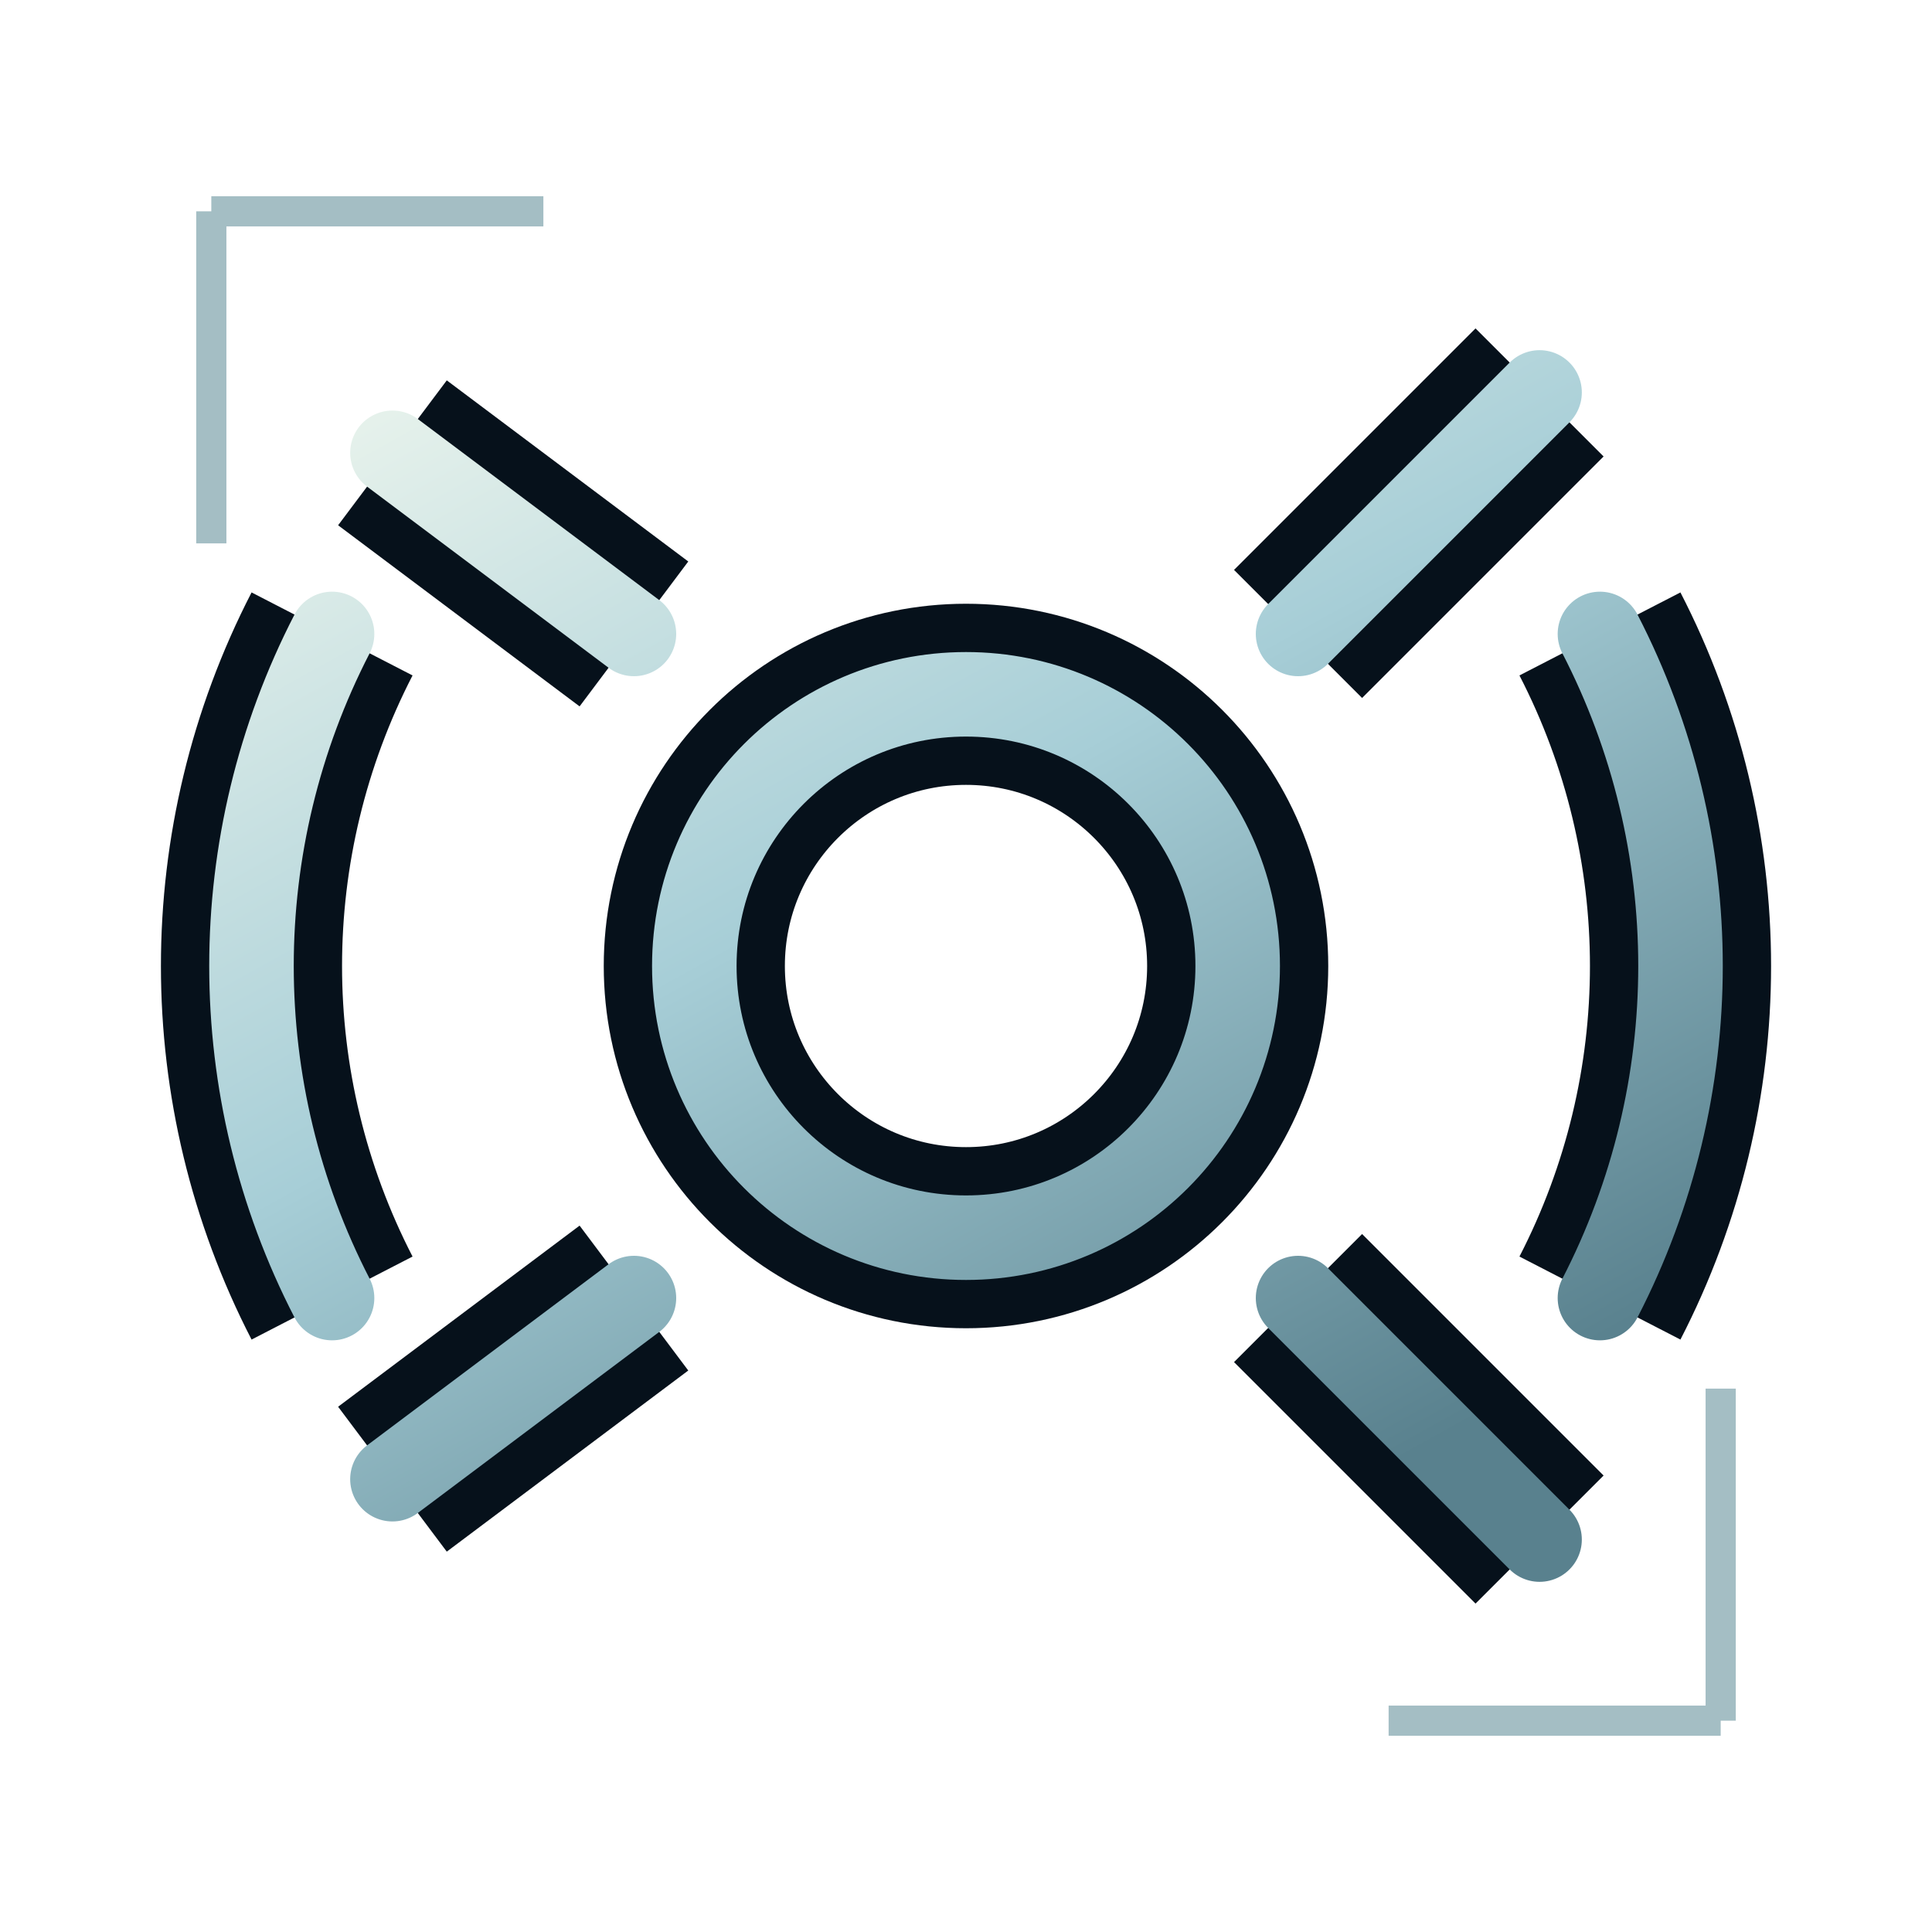
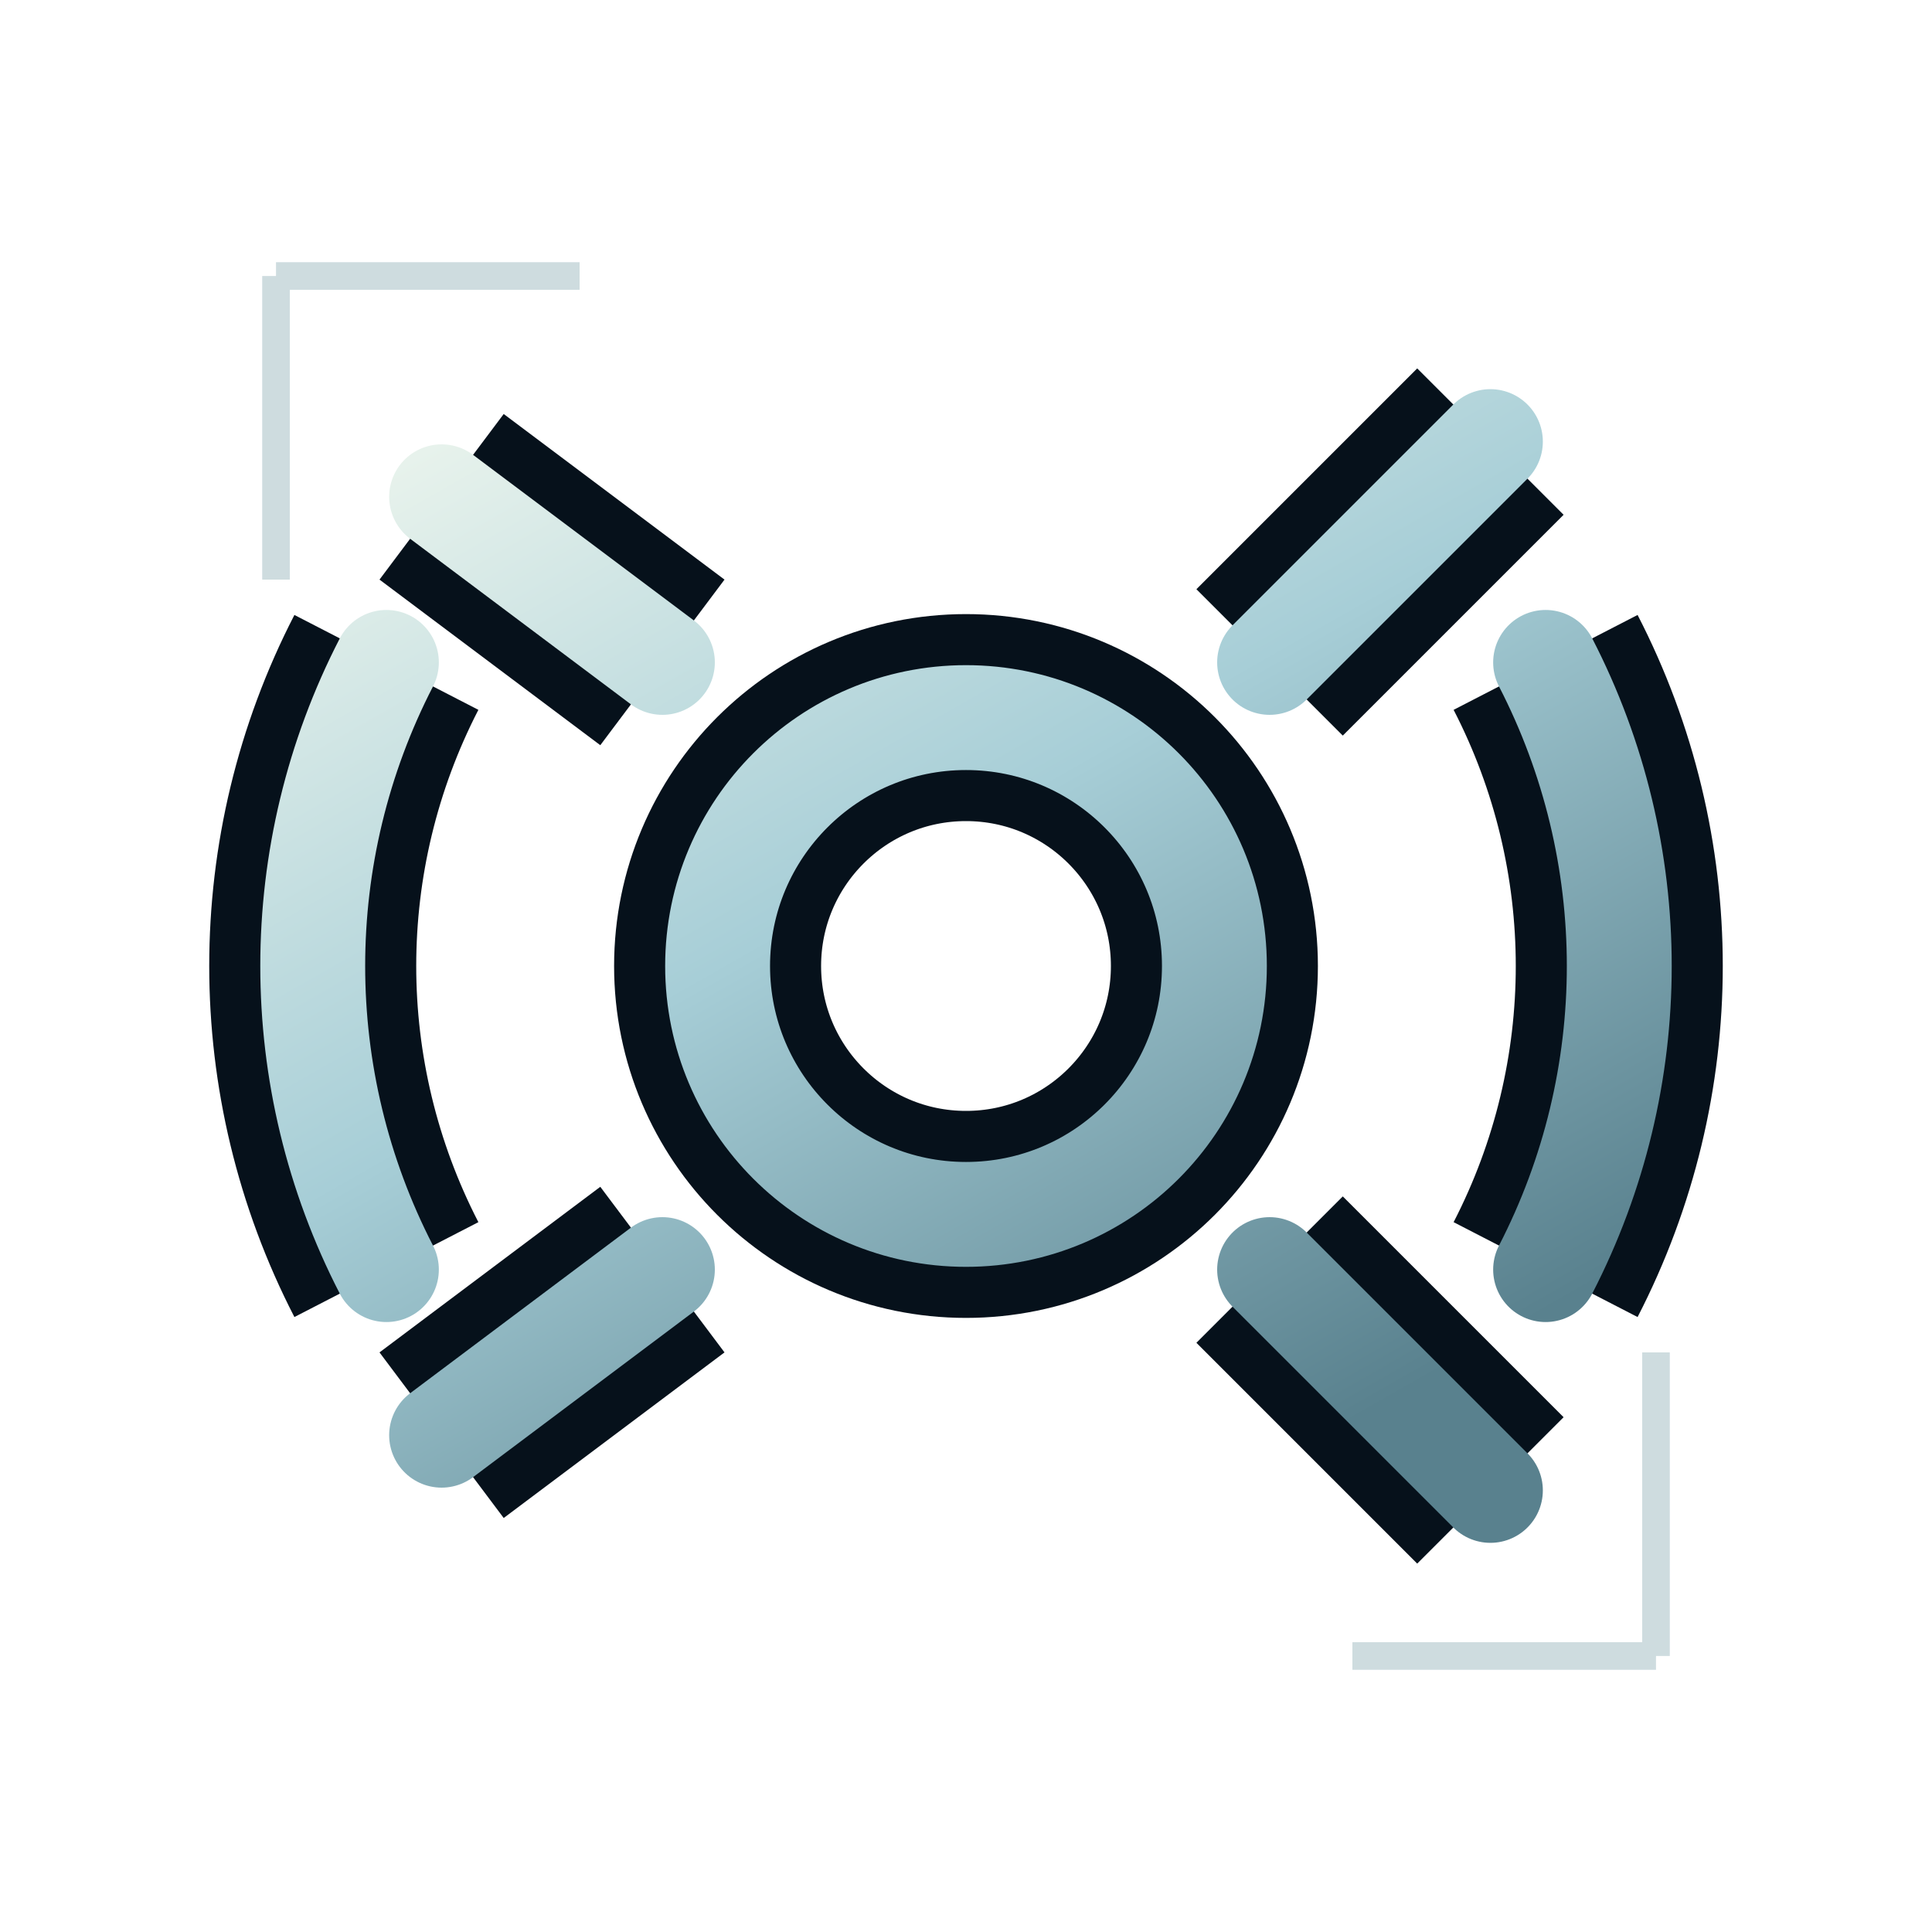
- <svg xmlns="http://www.w3.org/2000/svg" width="128" height="128" viewBox="0 0 64 64">
+ <svg xmlns="http://www.w3.org/2000/svg" width="128" height="128" viewBox="-3 -3 70 70">
  <defs>
    <linearGradient id="metal" x2=".7" y2="1">
      <stop stop-color="#eef6ee" />
      <stop offset=".48" stop-color="#a7ced7" />
      <stop offset="1" stop-color="#59818e" />
    </linearGradient>
  </defs>
-   <path d="M23 32A9 9 0 1 0 41 32A9 9 0 1 0 23 32M11 21A24 24 0 0 0 11 43M53 21A24 24 0 0 1 53 43M13 15L21 21M43 43L51 51M13 49L21 43M43 21L51 13" fill="none" stroke="#06111b" stroke-width="6" stroke-linejoin="round" />
-   <path d="M23 32A9 9 0 1 0 41 32A9 9 0 1 0 23 32M11 21A24 24 0 0 0 11 43M53 21A24 24 0 0 1 53 43M13 15L21 21M43 43L51 51M13 49L21 43M43 21L51 13" fill="none" stroke="url(#metal)" stroke-width="2.8" stroke-linejoin="round" stroke-linecap="round" />
-   <path d="M7 7H18M7 7V18M57 57H46M57 57V46" fill="none" stroke="#5a8894" stroke-width="1" opacity=".55" />
+   <path d="M23 32A9 9 0 1 0 41 32A9 9 0 1 0 23 32M11 21A24 24 0 0 0 11 43M53 21A24 24 0 0 1 53 43M13 15L21 21M43 43L51 51M13 49L21 43M43 21L51 13" fill="none" stroke="#06111b" stroke-width="7.5" stroke-linejoin="round" />
+   <path d="M23 32A9 9 0 1 0 41 32A9 9 0 1 0 23 32M11 21A24 24 0 0 0 11 43M53 21A24 24 0 0 1 53 43M13 15L21 21M43 43L51 51M13 49L21 43M43 21L51 13" fill="none" stroke="url(#metal)" stroke-width="3.8" stroke-linejoin="round" stroke-linecap="round" />
+   <path d="M7 7H18M7 7V18M57 57H46M57 57V46" fill="none" stroke="#5a8894" stroke-width="1" opacity=".3" />
</svg>
